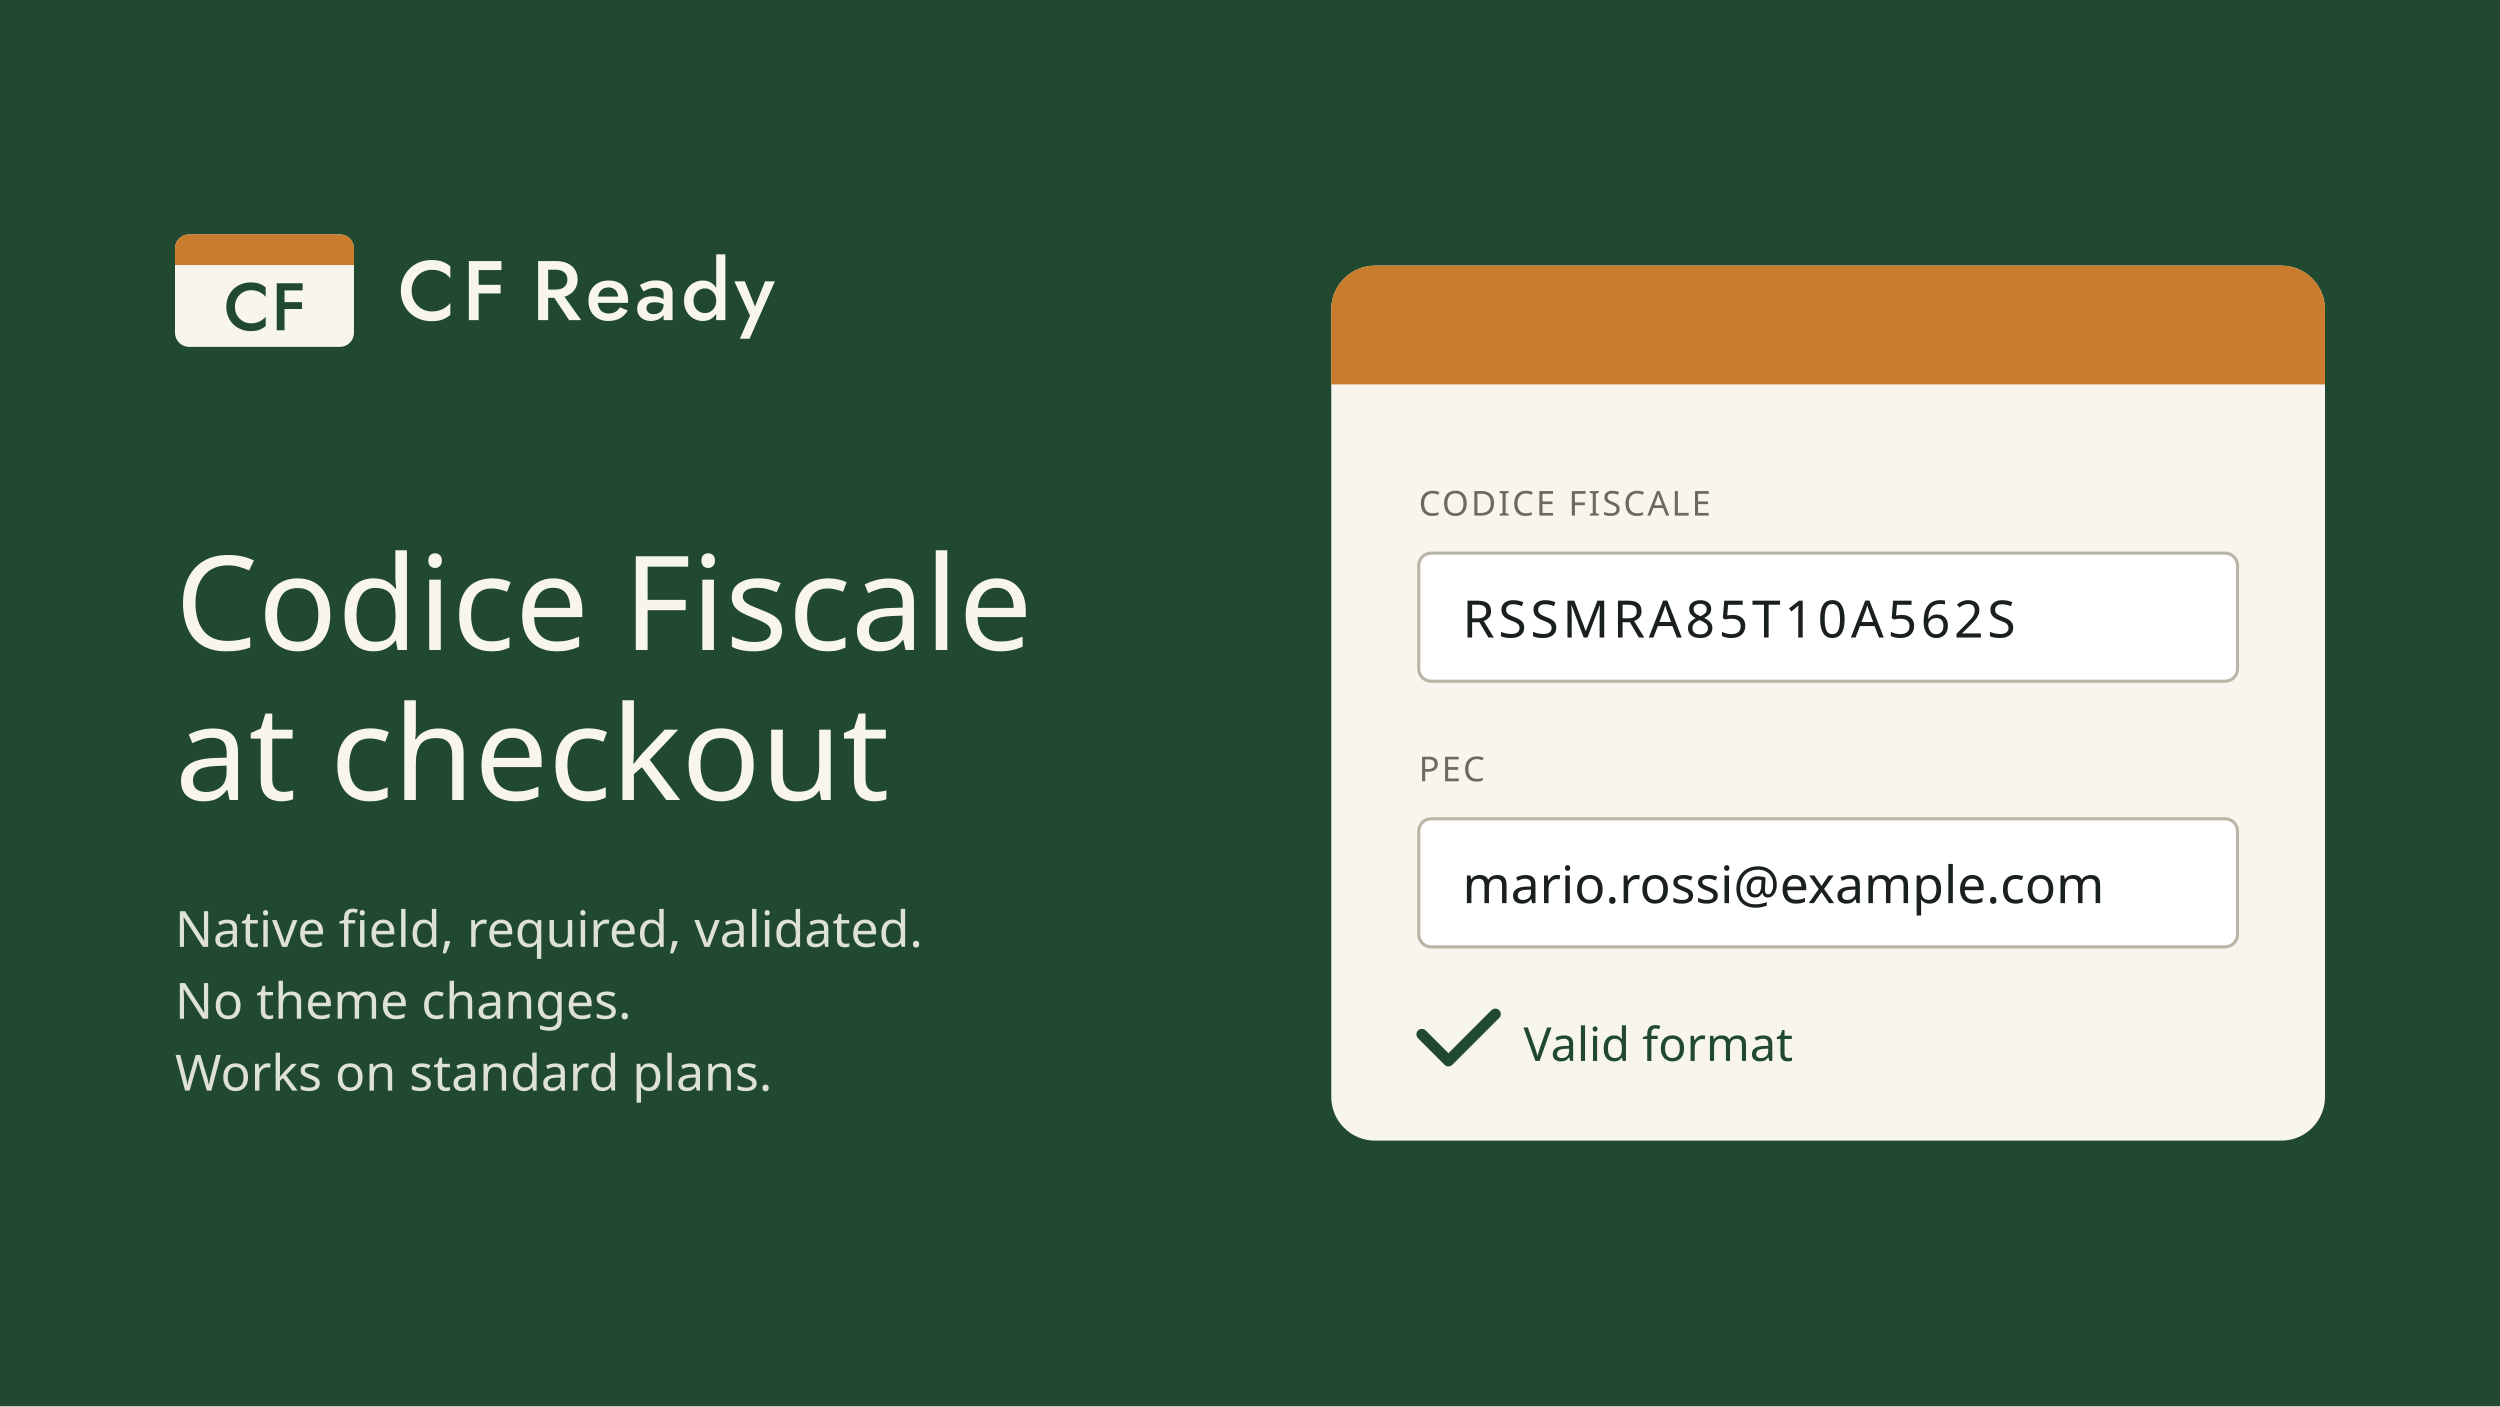
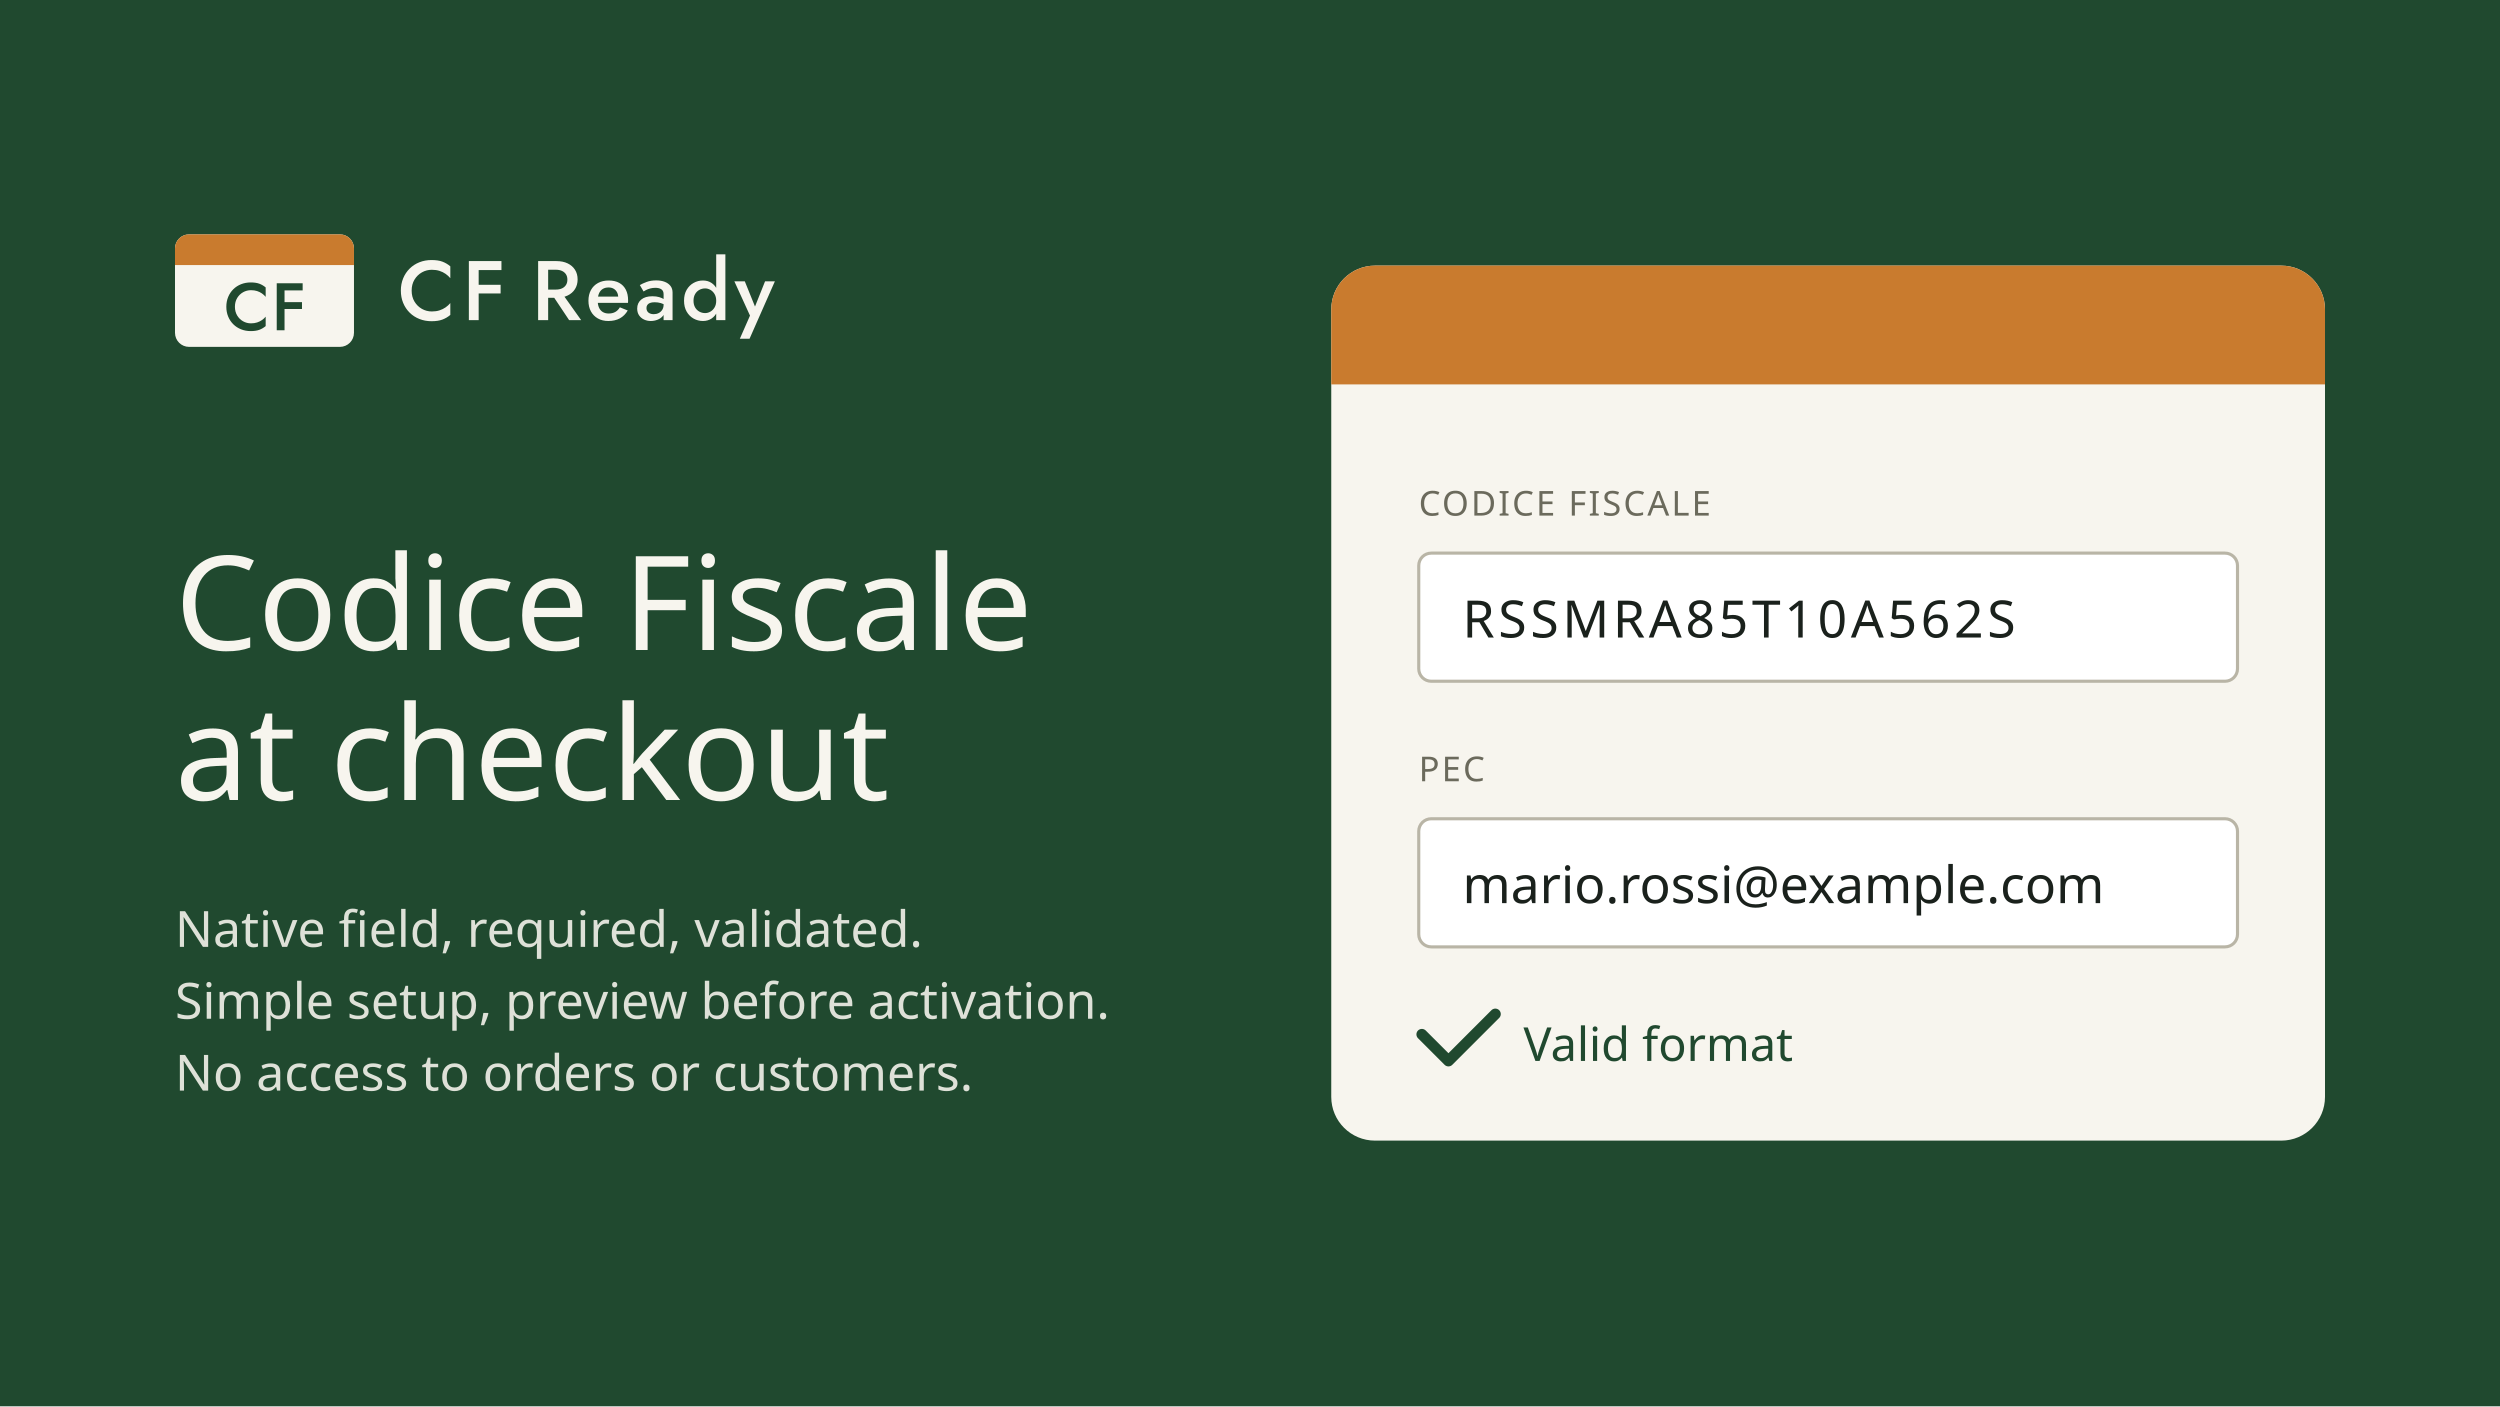
<svg xmlns="http://www.w3.org/2000/svg" viewBox="0 0 1600 900" width="1600" height="900" role="img" aria-labelledby="t">
  <defs>
    <clipPath id="fi-card">
      <rect x="2" y="7.2" width="28" height="17.6" rx="2.2" />
    </clipPath>
    <clipPath id="fi-panel">
      <rect x="852" y="170" width="636" height="560" rx="28" />
    </clipPath>
  </defs>
  <rect width="1600" height="900" fill="#20492F" />
  <g transform="translate(112 150) scale(3)">
    <g transform="translate(-2.727 -9.818) scale(1.363636)">
      <rect x="2" y="7.2" width="28" height="17.6" rx="2.2" fill="#F7F5EE" />
      <rect x="2" y="7.2" width="28" height="4.8" fill="#C97B2E" clip-path="url(#fi-card)" />
      <g transform="translate(9.636 22.2) scale(0.0105 -0.0105)">
        <path d="M165.5 350.0Q165.5 425.0 199.0 480.25Q232.5 535.5 286.875 566.25Q341.25 597.0 405.25 597.0Q455.25 597.0 495.375 584.125Q535.5 571.25 567.875 548.625Q600.25 526.0 623.75 497.5V638.0Q580.5 674.5 529.375 693.5Q478.25 712.5 401.25 712.5Q323.75 712.5 257.375 686.125Q191.0 659.75 141.75 611.125Q92.5 562.5 65.0 496.0Q37.5 429.5 37.5 350.0Q37.5 270.5 65.0 204.0Q92.5 137.5 141.75 88.875Q191.0 40.25 257.375 13.875Q323.75 -12.5 401.25 -12.5Q478.25 -12.5 529.375 6.625Q580.5 25.75 623.75 62.0V202.5Q600.25 174.0 567.875 151.5Q535.5 129.0 495.375 116.0Q455.25 103.0 405.25 103.0Q341.25 103.0 286.875 133.75Q232.5 164.5 199.0 220.125Q165.5 275.75 165.5 350.0Z M861.75 593.75H1174.75V700.0H861.75ZM861.75 316.25H1164.75V418.75H861.75ZM788.5 700.0V0.0H904.75V700.0Z" fill="#20492F" />
      </g>
    </g>
    <g transform="translate(47.507 18.300) scale(0.018 -0.018)">
      <path d="M165.5 350.0Q165.5 425.0 199.0 480.25Q232.5 535.5 286.875 566.25Q341.25 597.0 405.25 597.0Q455.25 597.0 495.375 584.125Q535.5 571.25 567.875 548.625Q600.25 526.0 623.75 497.5V638.0Q580.5 674.5 529.375 693.5Q478.25 712.5 401.25 712.5Q323.75 712.5 257.375 686.125Q191.0 659.75 141.75 611.125Q92.5 562.5 65.0 496.0Q37.5 429.5 37.5 350.0Q37.5 270.5 65.0 204.0Q92.5 137.5 141.75 88.875Q191.0 40.25 257.375 13.875Q323.75 -12.5 401.25 -12.5Q478.25 -12.5 529.375 6.625Q580.5 25.75 623.75 62.0V202.5Q600.25 174.0 567.875 151.5Q535.5 129.0 495.375 116.0Q455.25 103.0 405.25 103.0Q341.25 103.0 286.875 133.75Q232.5 164.5 199.0 220.125Q165.5 275.75 165.5 350.0Z M916.75 593.75H1229.75V700.0H916.75ZM916.75 316.25H1219.75V418.75H916.75ZM843.5 700.0V0.0H959.75V700.0Z M1809.5 333.75 2032.0 0H2174.5L1937.0 333.75ZM1664.5 700.0V0.0H1783.25V700.0ZM1735.25 597.5H1875.75Q1916.5 597.5 1946.875 583.625Q1977.25 569.75 1994.25 543.625Q2011.25 517.5 2011.25 480.0Q2011.25 442.75 1994.25 416.5Q1977.25 390.25 1946.875 376.375Q1916.5 362.5 1875.75 362.5H1735.25V265.0H1880.75Q1957.5 265.0 2013.75 291.875Q2070.0 318.75 2101.25 368.0Q2132.5 417.25 2132.5 482.5Q2132.5 548.75 2101.25 597.5Q2070.0 646.25 2013.75 673.125Q1957.5 700.0 1880.75 700.0H1735.25Z M2496.25 -10.0Q2575.75 -10.0 2633.0 21.25Q2690.25 52.5 2726.5 114.5L2633.25 152.25Q2611.5 115.25 2578.5 97.0Q2545.5 78.75 2501.25 78.75Q2459.25 78.75 2429.875 97.0Q2400.5 115.25 2385.375 149.875Q2370.25 184.5 2370.5 233.75Q2371.25 284.0 2386.375 318.0Q2401.5 352.0 2430.125 369.75Q2458.75 387.5 2500.0 387.5Q2534.25 387.5 2559.625 372.5Q2585.0 357.5 2599.375 330.75Q2613.75 304.0 2613.75 267.25Q2613.75 260.25 2610.5 249.875Q2607.25 239.5 2603.5 233.5L2637.0 279.5H2325.5V205.0H2729.5Q2730.0 209.25 2730.375 218.0Q2730.75 226.75 2730.75 235.25Q2730.75 308.75 2703.625 361.375Q2676.5 414.0 2625.25 442.0Q2574.0 470 2501.25 470.0Q2428.25 470.0 2374.125 440.375Q2320.0 410.75 2290.375 356.875Q2260.75 303.0 2260.75 230.0Q2260.75 158.0 2290.0 104.125Q2319.25 50.25 2372.5 20.125Q2425.75 -10.0 2496.25 -10.0Z M2948.25 142.75Q2948.25 164.5 2958.5 179.875Q2968.75 195.25 2990.0 203.75Q3011.25 212.25 3045.25 212.25Q3084.25 212.25 3119.125 202.125Q3154.0 192 3184.5 170.25V225.25Q3175.5 236.0 3153.875 249.5Q3132.25 263.0 3098.75 273.125Q3065.25 283.25 3018.75 283.25Q2933.0 283.25 2885.75 243.5Q2838.5 203.75 2838.5 137.0Q2838.5 90.0 2860.75 57.125Q2883.0 24.25 2919.875 7.125Q2956.75 -10.0 2999.5 -10.0Q3040.0 -10 3078.375 4.625Q3116.75 19.25 3142.125 48.875Q3167.5 78.5 3167.5 122.5L3151.5 182.5Q3151.5 148.0 3135.5 122.75Q3119.5 97.5 3093.0 84.125Q3066.5 70.75 3034.0 70.75Q3009.25 70.75 2989.75 79.0Q2970.25 87.25 2959.25 103.625Q2948.25 120.0 2948.25 142.75ZM2914.0 340Q2924.5 347.25 2944.75 357.625Q2965.0 368 2993.375 375.625Q3021.75 383.25 3054.25 383.25Q3075.25 383.25 3093.25 379.125Q3111.25 375.0 3124.375 366.125Q3137.5 357.25 3144.5 342.875Q3151.5 328.5 3151.5 307.25V0.0H3257.75V327.5Q3257.75 373.75 3233.125 405.625Q3208.5 437.5 3164.875 454.375Q3121.25 471.25 3064.5 471.25Q3000.0 471.25 2950.75 453.0Q2901.5 434.75 2870.0 415.75Z M3775.0 780V0H3883.75V780.0ZM3393.75 230.0Q3393.75 154.75 3424.875 100.875Q3456.0 47 3507.25 18.5Q3558.5 -10.0 3618.0 -10Q3676.0 -10 3719.625 19.0Q3763.25 48.0 3788.375 102.0Q3813.5 156.0 3813.5 230.0Q3813.5 305.0 3788.375 358.5Q3763.25 412.0 3719.625 441.0Q3676.0 470 3618.0 470Q3558.5 470.0 3507.25 441.5Q3456.0 413 3424.875 359.625Q3393.75 306.25 3393.75 230.0ZM3506.0 230Q3506.0 276.25 3524.875 309.0Q3543.75 341.75 3575.5 359.0Q3607.25 376.25 3644.25 376.25Q3675.5 376.25 3705.75 359.25Q3736.0 342.25 3755.5 309.5Q3775.0 276.75 3775.0 230Q3775.0 183.25 3755.5 150.5Q3736.0 117.75 3705.75 100.75Q3675.5 83.75 3644.25 83.75Q3607.25 83.75 3575.5 101.0Q3543.75 118.25 3524.875 151.125Q3506.0 184 3506.0 230Z M4470.25 460.0H4354.0L4210.0 99.25L4261.0 96.25L4114.0 460H3990.25L4175.5 53.75L4055.25 -220.0H4170.25Z" fill="#F7F5EE" />
    </g>
  </g>
  <g font-family="Futura, 'Avenir Next', 'Century Gothic', ui-sans-serif, system-ui, sans-serif">
    <text x="112" y="416" font-size="84" font-weight="500" fill="#F7F5EE">Codice Fiscale</text>
    <text x="112" y="512" font-size="84" font-weight="500" fill="#F7F5EE">at checkout</text>
    <text x="112" y="606" font-size="32" fill="#F7F5EE" opacity=".88">Native field, required, validated.</text>
-     <text x="112" y="652" font-size="32" fill="#F7F5EE" opacity=".88">No theme changes.</text>
-     <text x="112" y="698" font-size="32" fill="#F7F5EE" opacity=".88">Works on standard plans.</text>
+     <text x="112" y="652" font-size="32" fill="#F7F5EE" opacity=".88">Simple setup, preview before activation.</text>
+     <text x="112" y="698" font-size="32" fill="#F7F5EE" opacity=".88">No access to orders or customers.</text>
    <g clip-path="url(#fi-panel)">
      <rect x="852" y="170" width="636" height="560" rx="28" fill="#F7F5EE" />
      <rect x="852" y="170" width="636" height="76" fill="#C97B2E" />
    </g>
    <text x="908" y="330" font-size="22" font-weight="500" letter-spacing="1.4" fill="#6B6A5C">CODICE FISCALE</text>
    <rect x="908" y="354" width="524" height="82" rx="8" fill="#FFFFFF" stroke="#B9B5A6" stroke-width="2" />
    <text x="936" y="408" font-size="33" letter-spacing="2.4" fill="#1A211C">RSSMRA85T10A562S</text>
    <text x="908" y="500" font-size="22" font-weight="500" letter-spacing="1.4" fill="#6B6A5C">PEC</text>
    <rect x="908" y="524" width="524" height="82" rx="8" fill="#FFFFFF" stroke="#B9B5A6" stroke-width="2" />
    <text x="936" y="578" font-size="33" fill="#1A211C">mario.rossi@example.com</text>
    <path d="M910 662 L927 679 L957 649" fill="none" stroke="#20492F" stroke-width="7" stroke-linecap="round" stroke-linejoin="round" />
    <text x="975" y="679" font-size="30" font-weight="500" fill="#20492F">Valid format</text>
  </g>
</svg>
